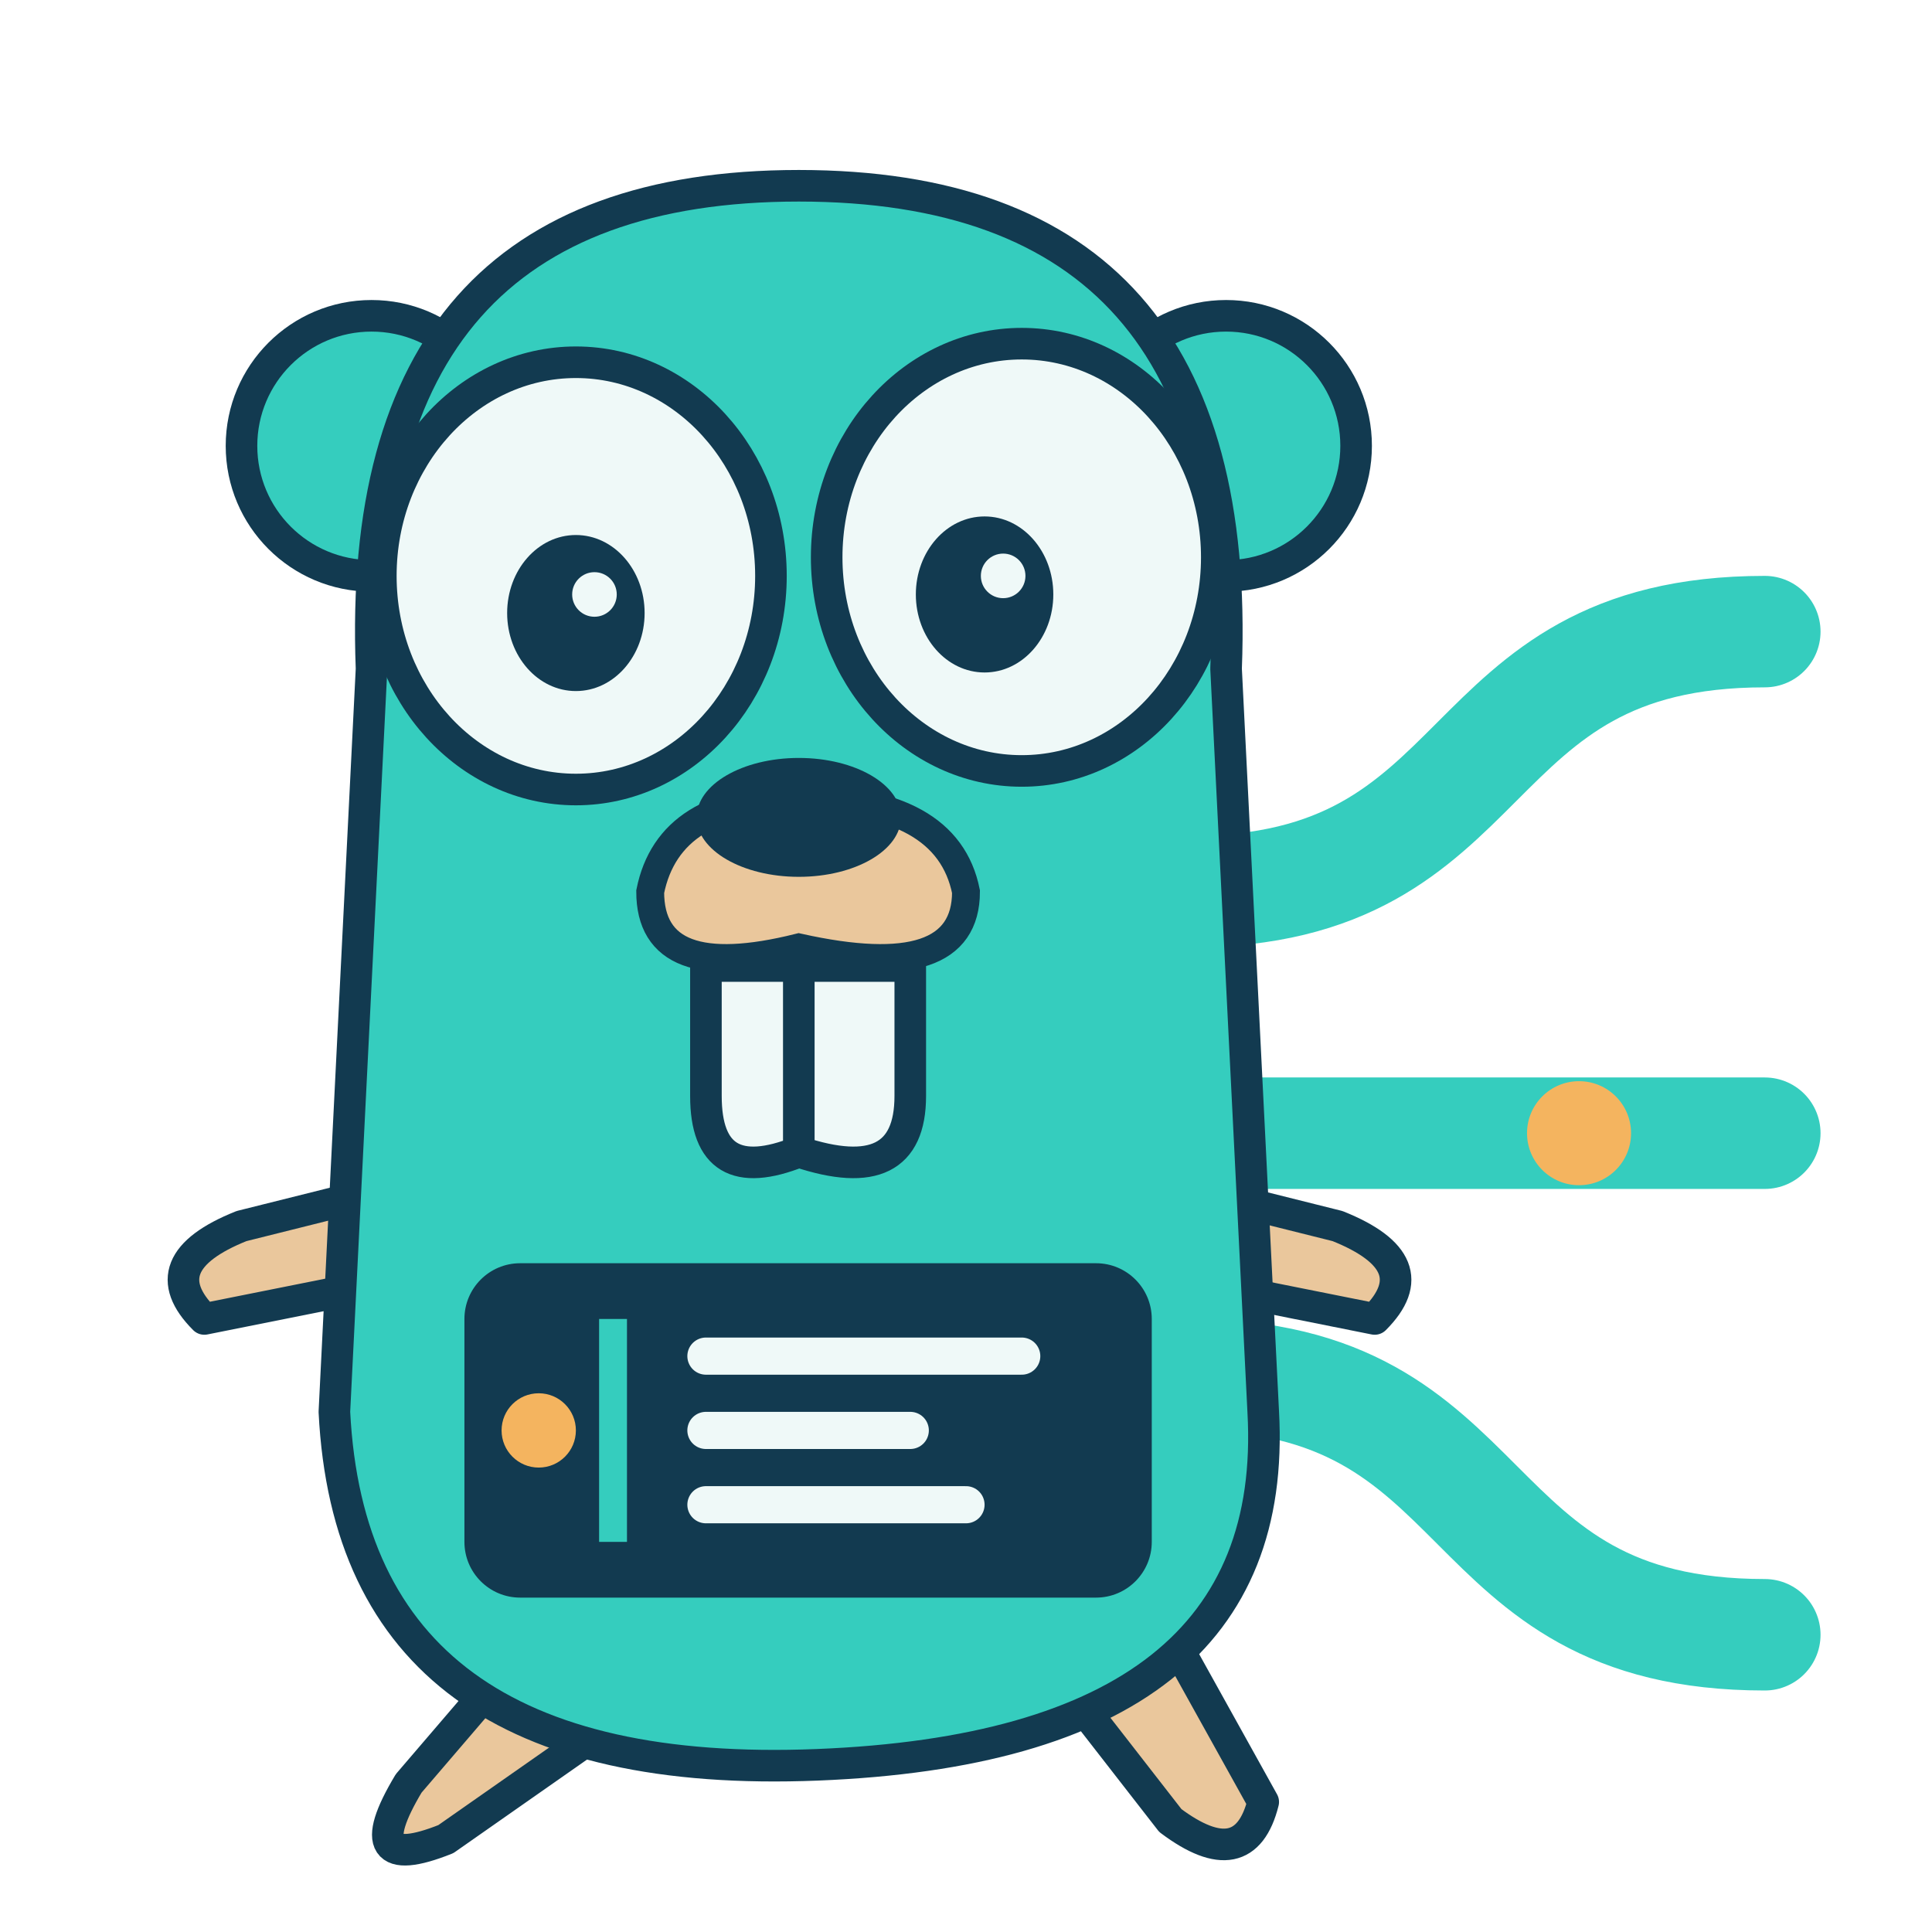
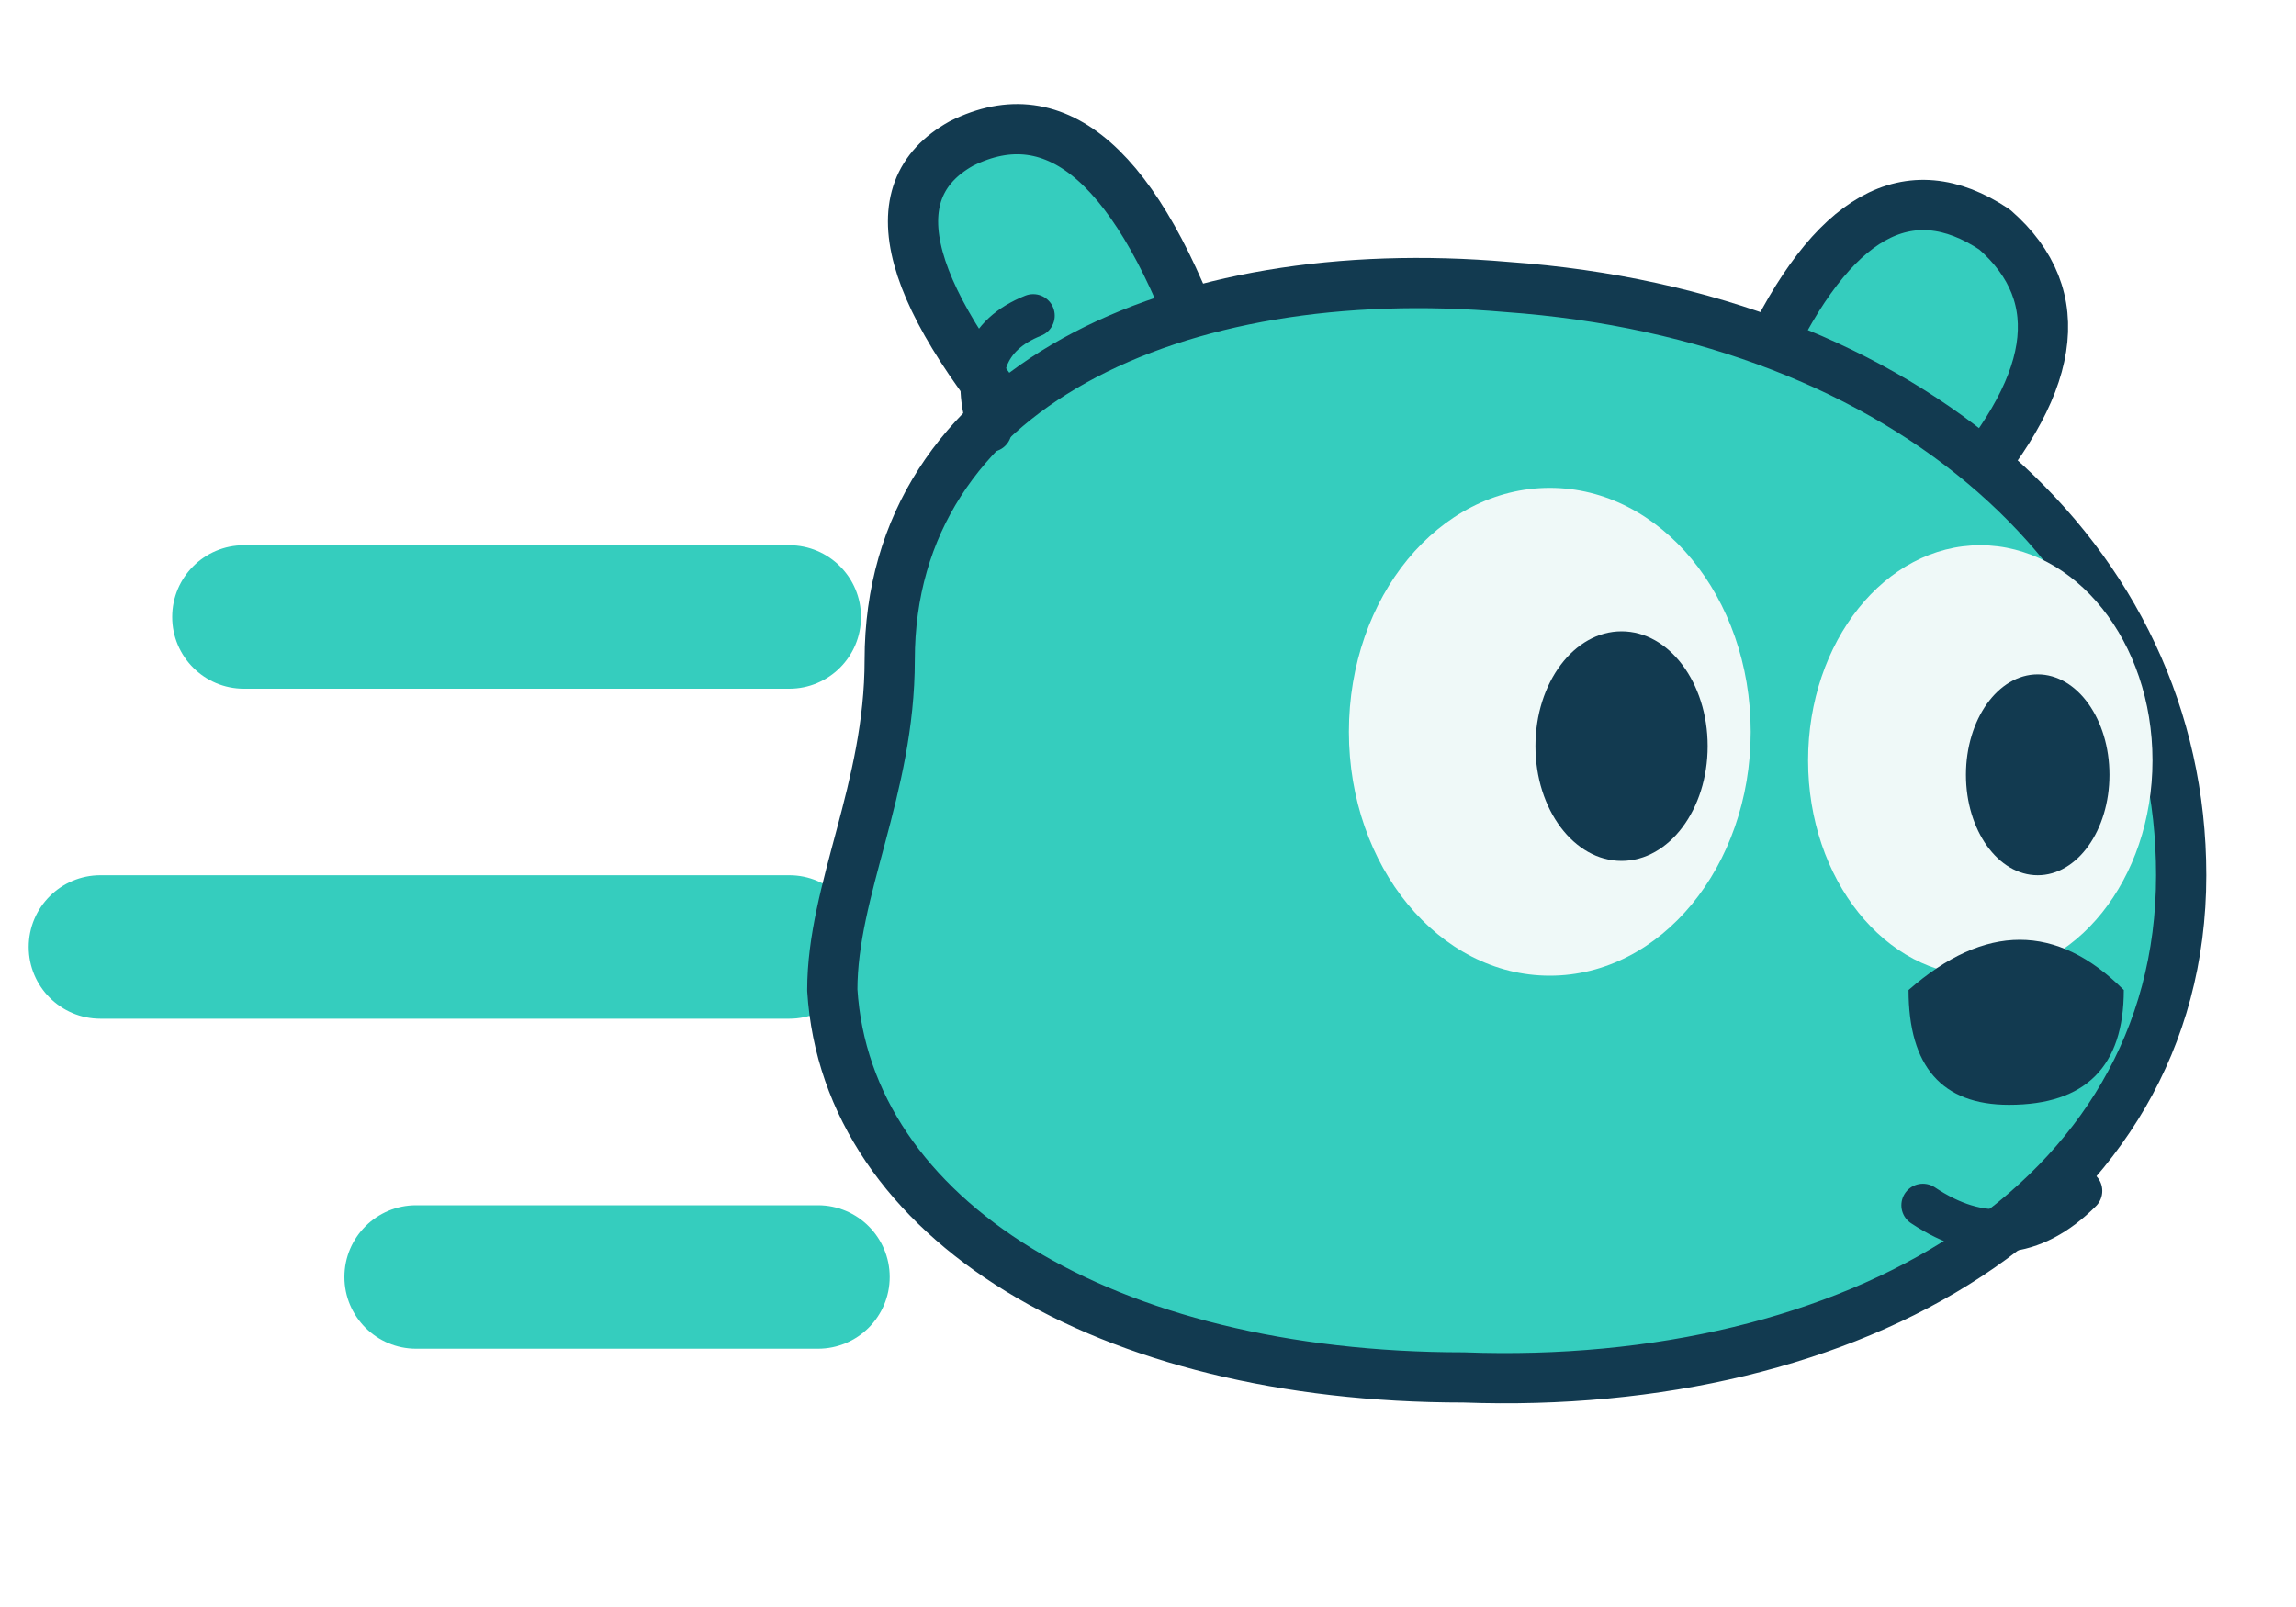
- <svg xmlns="http://www.w3.org/2000/svg" viewBox="0 0 104 104" fill="none">
-   <g stroke="#35CDBE" stroke-width="6" stroke-linecap="round">
-     <path d="M64 48C81 48 78 34 95 34" />
-     <path d="M65 61H95" />
-     <path d="M64 74C81 74 78 88 95 88" />
+ <svg xmlns="http://www.w3.org/2000/svg" viewBox="0 0 160 112" fill="none">
+   <g fill="#35CDBE">
+     <rect x="12" y="38" width="48" height="10" rx="5" />
+     <rect x="2" y="61" width="58" height="10" rx="5" />
+     <rect x="24" y="84" width="38" height="10" rx="5" />
  </g>
-   <g stroke="#123A50" stroke-width="1.7" stroke-linejoin="round">
-     <path fill="#EAC79C" d="m28 89-6 7q-3 5 2 3l10-7Zm28 0 7 9q4 3 5-1l-5-9Z" />
-     <path fill="#EAC79C" d="m21 64-8 2q-5 2-2 5l10-2Zm43 0 8 2q5 2 2 5l-10-2Z" />
-     <circle cx="20" cy="24" r="7" fill="#35CDBE" />
-     <circle cx="66" cy="24" r="7" fill="#35CDBE" />
-     <path fill="#35CDBE" d="M20 36Q19 10 43 10T66 36L68 76Q69 94 44 95T18 76Z" />
+   <g fill="#35CDBE" stroke="#123A50" stroke-width="3.5" stroke-linejoin="round">
+     <path d="M73 32Q58 15 67 10Q77 5 84 25Z" />
+     <path d="M123 25Q130 10 139 16Q147 23 136 35Z" />
+     <path d="M62 46C62 27 82 18 105 20C133 22 152 39 152 61C152 84 129 97 102 96C77 96 59 85 58 69C58 62 62 55 62 46Z" />
  </g>
-   <g fill="#EFF9F8" stroke="#123A50" stroke-width="1.7">
-     <ellipse cx="31" cy="31" rx="10.5" ry="11.5" />
-     <ellipse cx="55" cy="30" rx="10.5" ry="11.5" />
-     <path d="M38 52v7q0 5 5 3V52Zm5 0v10q6 2 6-3v-7Z" />
+   <path d="M69 30Q67 24 72 22" stroke="#123A50" stroke-width="3" stroke-linecap="round" />
+   <g fill="#EFF9F8">
+     <ellipse cx="108" cy="51" rx="14" ry="17" />
+     <ellipse cx="138" cy="53" rx="12" ry="15" />
  </g>
  <g fill="#123A50">
-     <ellipse cx="31" cy="33" rx="3.7" ry="4.2" />
-     <ellipse cx="53" cy="32" rx="3.7" ry="4.2" />
+     <ellipse cx="113" cy="52" rx="6" ry="8" />
+     <ellipse cx="142" cy="54" rx="5" ry="7" />
+     <path d="M133 69Q141 62 148 69Q148 77 140 77Q133 77 133 69Z" />
  </g>
-   <g fill="#EFF9F8">
-     <circle cx="32" cy="32" r="1.2" />
-     <circle cx="54" cy="31" r="1.2" />
-   </g>
-   <path fill="#EAC79C" stroke="#123A50" stroke-width="1.5" d="M35 48q1-5 8-5 8 0 9 5 0 5-9 3-8 2-8-3Z" />
-   <ellipse cx="43" cy="44" rx="5.5" ry="3.2" fill="#123A50" />
-   <rect x="25" y="68" width="37" height="18" rx="3" fill="#123A50" />
-   <path d="M33 71v12" stroke="#35CDBE" stroke-width="1.5" />
-   <path d="M38 73h17M38 77h11M38 81h14" stroke="#EFF9F8" stroke-width="2" stroke-linecap="round" />
-   <circle cx="29" cy="77" r="2" fill="#F4B45F" />
-   <circle cx="85" cy="61" r="2.8" fill="#F4B45F" />
+   <path d="M134 84Q140 88 145 83" stroke="#123A50" stroke-width="3" stroke-linecap="round" />
</svg>
